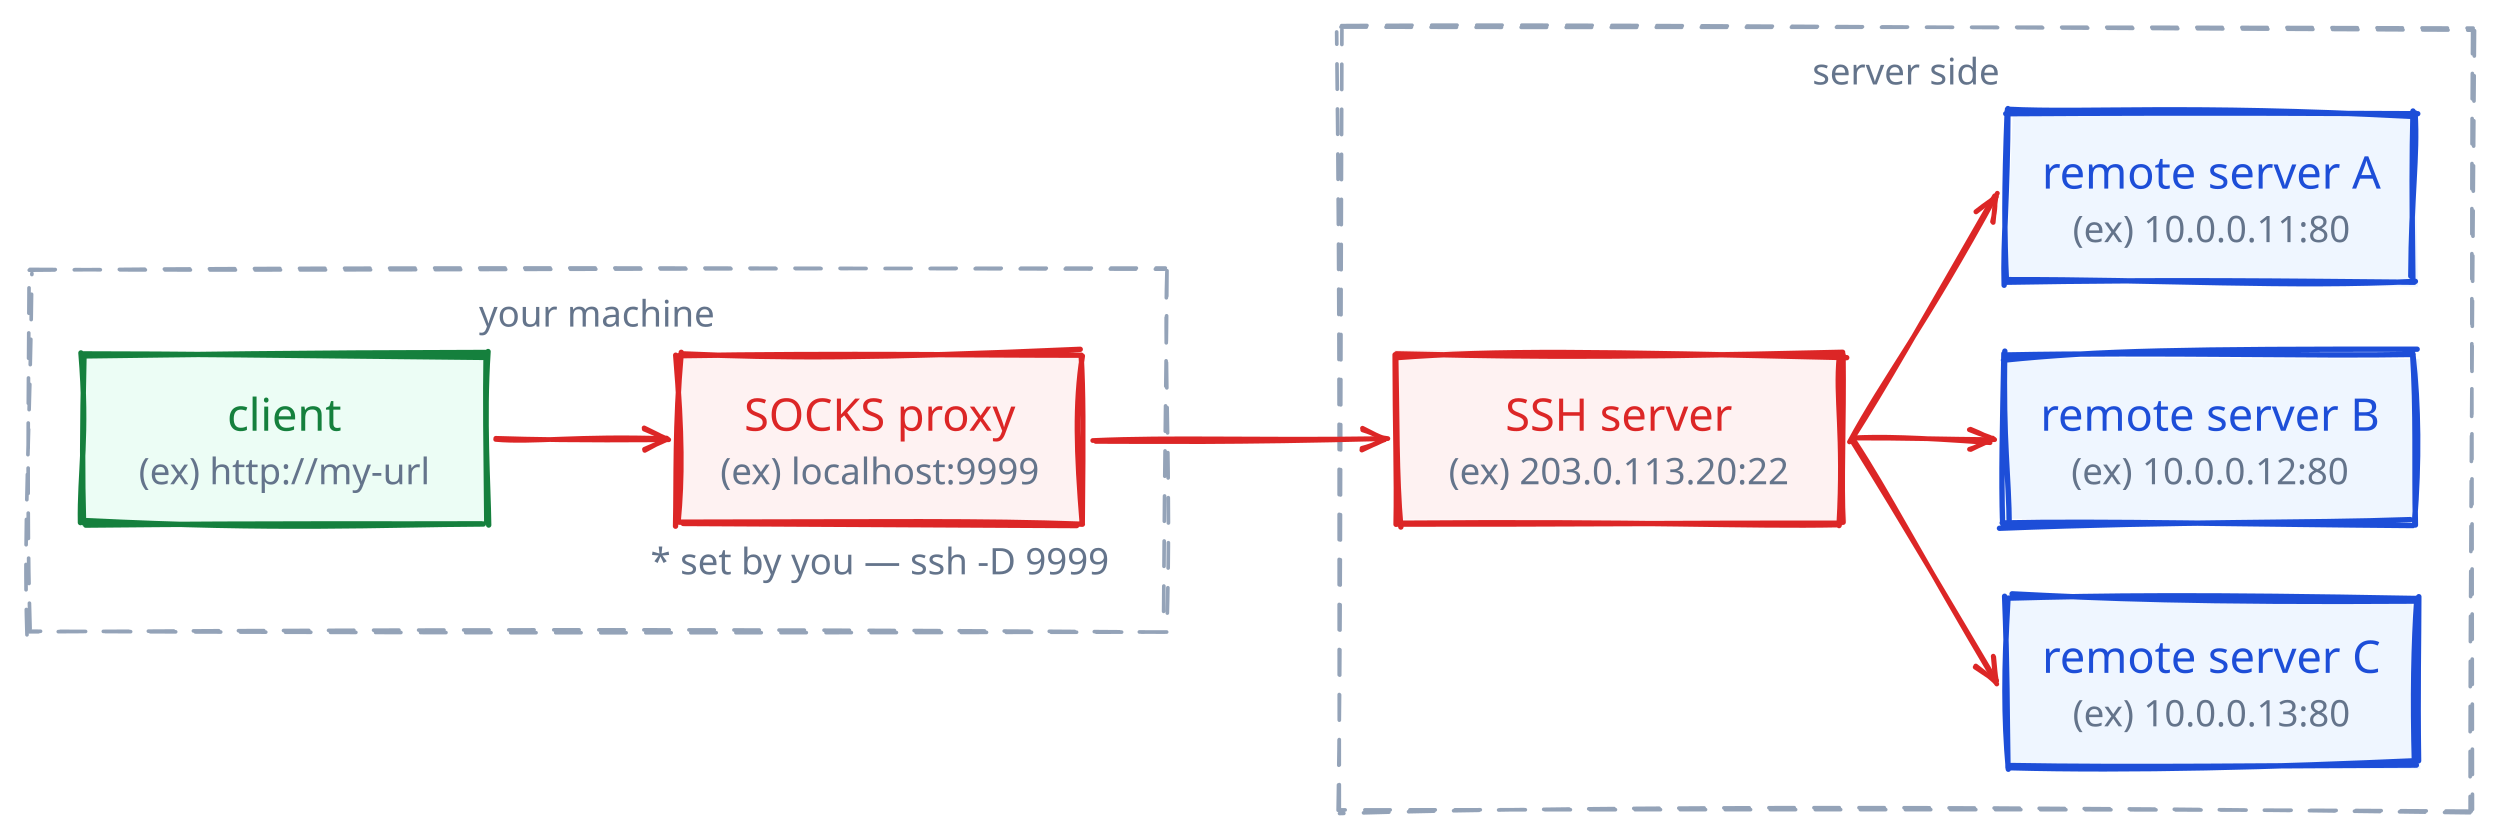
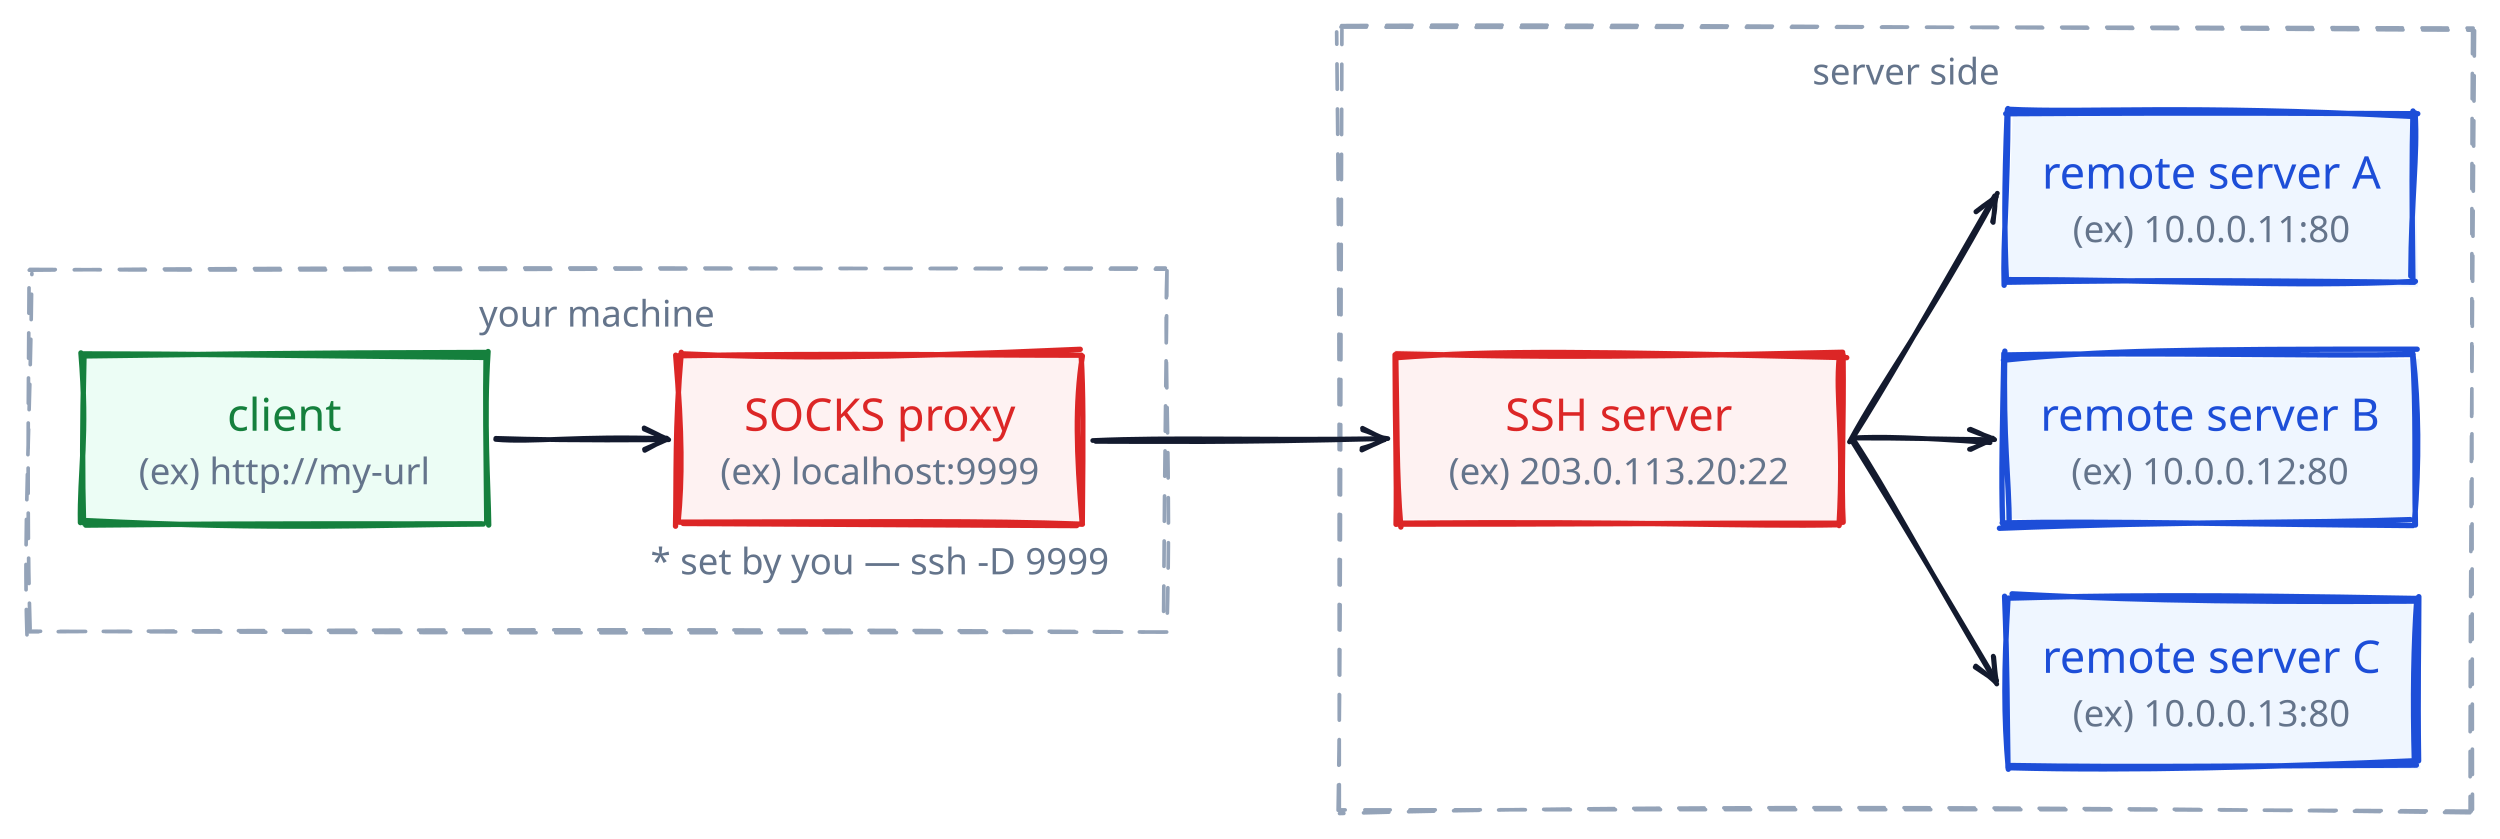
<svg xmlns="http://www.w3.org/2000/svg" viewBox="0 0 888 298" width="888" height="298" role="img" aria-label="ssh -D starts a SOCKS proxy on your machine; the SSH server opens a new connection per request" font-family="Gaegu, ui-rounded, sans-serif" text-anchor="middle" preserveAspectRatio="xMidYMid meet">
  <path d="M10.632 95.696 C96.728 96.295, 182.8 95.43, 413.917 95.209 M10.394 95.971 C139.205 94.67, 268.606 95.272, 413.522 95.621 M414.483 96.775 C413.411 129.88, 416.114 168.538, 414.503 223.135 M414.516 96.166 C414.392 123.429, 413.741 150.81, 413.265 223.792 M413.698 224.535 C306.532 223.714, 197.666 223.243, 10.465 224.418 M414.397 224.496 C294.257 224.768, 174.495 225.025, 10.257 224.21 M9.582 225.493 C8.306 186.847, 10.726 152.856, 11.325 97.108 M10.693 223.248 C9.892 196.841, 9.787 170.455, 10.353 95.722" fill="none" stroke="#94a3b8" stroke-width="1.3" stroke-linecap="round" stroke-linejoin="round" stroke-dasharray="9 7" />
  <text x="212" y="116" font-size="13" fill="#64748b">your machine</text>
  <path d="M476.548 9.099 C560.135 8.473, 643.651 9.599, 878.326 10.724 M476.313 9.616 C588.696 9.972, 700.705 9.301, 878.45 9.978 M878.947 10.899 C878.233 109.702, 877.297 209.878, 877.392 288.39 M878.281 10.099 C877.728 83.075, 878.081 156.993, 878.218 287.514 M877.306 288.684 C726.519 286.487, 573.27 285.992, 475.801 288.956 M877.799 288.121 C772.287 287.453, 666.886 287.484, 476.06 287.681 M475.725 287.699 C475.551 200.331, 476.057 115.965, 474.78 11.356 M475.309 287.802 C476.266 231.937, 476.054 175.359, 476.644 10.601" fill="none" stroke="#94a3b8" stroke-width="1.3" stroke-linecap="round" stroke-linejoin="round" stroke-dasharray="9 7" />
  <text x="677" y="30" font-size="13" fill="#64748b">server side</text>
  <path d="M30.134 126.564 L173.378 124.374 L173.769 187.153 L28.38 187.095" fill="#ecfdf5" />
  <path d="M29.608 125.698 C62.56 125.713, 99.187 126.168, 171.435 126.947 M29.665 126.431 C67.051 125.963, 101.832 125.336, 172.424 125.194 M173.363 124.868 C171.735 149.167, 173.411 171.904, 173.586 186.502 M172.647 125.637 C172.401 142.249, 172.583 156.429, 172.886 185.478 M171.671 186.122 C134.816 186.31, 99.317 188.346, 30.835 184.926 M171.079 186.055 C137.782 186.223, 103.15 185.801, 30.456 186.527 M28.569 185.627 C28.262 168.212, 31.194 154.648, 28.748 125.354 M29.686 185.732 C29.211 169.573, 29.231 152.416, 29.843 126.154" fill="none" stroke="#15803d" stroke-width="1.9" stroke-linecap="round" stroke-linejoin="round" />
  <text x="101" y="153" font-size="16" fill="#15803d">client</text>
  <text x="101" y="172" font-size="13" fill="#64748b">(ex) http://my-url</text>
  <path d="M239.482 126.553 L382.939 125.005 L383.883 186.009 L241.023 185.487" fill="#fef2f2" />
  <path d="M242.913 125.703 C276.826 127.208, 309.897 127.37, 383.698 124.074 M240.987 126.355 C297.907 125.418, 354.986 126.225, 384.082 126.161 M384.456 126.462 C381.843 143.713, 382.314 160.179, 384.417 186.189 M384.061 126.958 C384.701 138.692, 384.79 151.406, 384.427 185.951 M382.437 186.691 C345.376 186.521, 310.858 186.332, 242.687 185.941 M384.47 186.195 C348.741 184.876, 314.366 185.391, 241.322 185.473 M239.949 186.904 C240.323 169.88, 239.671 151.285, 241.987 125.145 M240.867 185.437 C242.334 169.907, 242.359 154.71, 240.006 126.167" fill="none" stroke="#dc2626" stroke-width="1.9" stroke-linecap="round" stroke-linejoin="round" />
  <text x="312.5" y="153" font-size="16" fill="#dc2626">SOCKS proxy</text>
  <text x="312.5" y="172" font-size="13" fill="#64748b">(ex) localhost:9999</text>
  <text x="312.5" y="204" font-size="13" fill="#64748b">* set by you — ssh -D 9999</text>
  <path d="M495.271 124.324 L653.432 124.947 L655.968 185.276 L496.216 184.544" fill="#fef2f2" />
  <path d="M495.737 127.06 C531.673 124.328, 566.47 124.86, 655.959 127.037 M496.025 125.677 C526.905 126.281, 559.099 127.504, 654.496 125.124 M653.342 126.541 C651.87 141.514, 655.067 153.888, 653.229 186.688 M654.658 125.977 C654.968 149.354, 653.907 172.875, 654.682 185.505 M653.154 186.38 C620.43 187.049, 585.955 185.103, 496.222 185.84 M653.737 185.832 C602.283 185.759, 551.982 186.254, 496.205 186.167 M497.584 187.207 C495.944 169.097, 496.245 147.7, 495.8 127.64 M495.874 186.245 C496.224 169.46, 495.554 152.117, 495.529 126.024" fill="none" stroke="#dc2626" stroke-width="1.9" stroke-linecap="round" stroke-linejoin="round" />
  <text x="575" y="153" font-size="16" fill="#dc2626">SSH server</text>
  <text x="575" y="172" font-size="13" fill="#64748b">(ex) 203.0.113.20:22</text>
  <path d="M714.931 41.381 L857.635 40.507 L858.861 101.872 L712.409 100.018" fill="#eff6ff" />
  <path d="M713.052 38.805 C741.876 40.228, 775.186 37.099, 856.348 41.324 M712.439 40.405 C746.406 40.212, 778.192 39.989, 858.791 40.39 M857.845 40.088 C858.774 55.671, 856.457 69.48, 856.315 98.067 M857.093 39.434 C856.719 55.645, 856.655 68.919, 857.069 99.987 M857.95 99.941 C813.69 102.183, 767.43 99.226, 712.751 99.327 M857.519 100.263 C814.255 99.889, 768.129 99.246, 712.937 100.248 M711.867 101.327 C711.424 85.094, 713.146 69.584, 713.225 38.562 M712.715 100.021 C711.916 84.279, 711.881 67.057, 712.955 39.46" fill="none" stroke="#1d4ed8" stroke-width="1.9" stroke-linecap="round" stroke-linejoin="round" />
  <text x="785.5" y="67" font-size="16" fill="#1d4ed8">remote server A</text>
  <text x="785.5" y="86" font-size="13" fill="#64748b">(ex) 10.0.0.11:80</text>
  <path d="M713.171 127.039 L859.429 127.492 L858.896 187.162 L710.129 184.166" fill="#eff6ff" />
  <path d="M711.621 127.947 C745.255 124.478, 776.95 123.973, 858.572 124.041 M712.636 126.075 C767.399 125.033, 821.654 126.56, 857.137 125.904 M856.886 124.494 C858.339 146.651, 857.513 166.024, 857.96 186.485 M857.101 126.075 C859.121 144.009, 859.329 164.055, 857.639 185.237 M856.147 184.564 C818.84 185.946, 775.912 185.044, 710.205 187.644 M857.087 186.678 C801.031 186.253, 744.846 184.983, 711.18 185.745 M713.687 187.105 C713.592 168.981, 711.424 156.76, 712.121 124.714 M711.327 185.961 C710.792 169.058, 711.274 151.776, 711.773 125.587" fill="none" stroke="#1d4ed8" stroke-width="1.9" stroke-linecap="round" stroke-linejoin="round" />
  <text x="785" y="153" font-size="16" fill="#1d4ed8">remote server B</text>
  <text x="785" y="172" font-size="13" fill="#64748b">(ex) 10.0.0.12:80</text>
  <path d="M713.643 213.106 L856.673 212.284 L859.705 273.274 L713.468 271.823" fill="#eff6ff" />
  <path d="M714.695 210.927 C745.603 212.52, 780.084 214.047, 858.93 213.516 M712.477 212.49 C747.635 211.505, 781.722 211.141, 858.238 212.576 M859.168 211.939 C859.159 227.317, 858.716 244.347, 859.088 270.244 M858.455 212.447 C857.343 228.7, 856.933 247.352, 857.608 271.798 M859.077 270.164 C808.055 272.447, 756.692 273.864, 714.046 272.705 M858.299 271.775 C808.184 271.903, 758.415 272.683, 713.578 271.902 M713.36 273.235 C711.703 254.794, 711.826 237.528, 713.196 213.327 M713.236 272.647 C712.917 254.633, 713.008 236.421, 712.028 211.785" fill="none" stroke="#1d4ed8" stroke-width="1.9" stroke-linecap="round" stroke-linejoin="round" />
  <text x="785.5" y="239" font-size="16" fill="#1d4ed8">remote server C</text>
  <text x="785.5" y="258" font-size="13" fill="#64748b">(ex) 10.0.0.13:80</text>
-   <path d="M176.068 156.078 C189.551 157.263, 204.784 154.709, 236.933 155.809 M176.114 155.694 C189.311 156.112, 203.649 156.442, 237.53 156.203" fill="none" stroke="#dc2626" stroke-width="1.7" stroke-linecap="round" stroke-linejoin="round" />
-   <path d="M236.779 156.149 C235.547 155.295, 232.992 154.006, 228.793 151.993 M237.029 155.977 C234.978 154.974, 233.191 154.299, 228.84 152.419" fill="none" stroke="#dc2626" stroke-width="1.7" stroke-linecap="round" stroke-linejoin="round" />
-   <path d="M236.739 155.596 C235.254 156.765, 233.384 157.538, 229.02 159.977 M237.113 155.951 C235.011 157.007, 232.485 158.035, 228.924 159.587" fill="none" stroke="#dc2626" stroke-width="1.7" stroke-linecap="round" stroke-linejoin="round" />
-   <path d="M656.931 156.97 C669.098 134.427, 683.634 116.178, 709.451 68.639 M658.106 155.556 C669.778 137.185, 681.036 117.335, 708.496 69.562" fill="none" stroke="#dc2626" stroke-width="1.7" stroke-linecap="round" stroke-linejoin="round" />
-   <path d="M709.096 69.856 C707.335 71.319, 705.57 72.382, 701.873 75.278 M709.02 69.793 C707.552 71.179, 705.702 72.128, 701.838 75.196" fill="none" stroke="#dc2626" stroke-width="1.7" stroke-linecap="round" stroke-linejoin="round" />
-   <path d="M708.626 69.861 C708.599 71.584, 708.904 74.196, 707.75 78.726 M708.959 70.039 C708.558 72.552, 708.346 75.313, 707.982 79.018" fill="none" stroke="#dc2626" stroke-width="1.7" stroke-linecap="round" stroke-linejoin="round" />
-   <path d="M658.084 155.529 C667.882 155.028, 680.175 155.273, 706.866 157.245 M658.452 155.603 C675.087 155.5, 690.791 156.041, 708.503 156.166" fill="none" stroke="#dc2626" stroke-width="1.7" stroke-linecap="round" stroke-linejoin="round" />
-   <path d="M707.814 155.919 C706.429 154.923, 704.51 154.71, 699.51 152.628 M707.902 156.091 C706.011 155.298, 704.294 154.236, 699.92 152.457" fill="none" stroke="#dc2626" stroke-width="1.7" stroke-linecap="round" stroke-linejoin="round" />
-   <path d="M707.822 155.612 C706.019 156.532, 704.766 157.419, 700.013 159.653 M708.089 155.853 C705.217 157.126, 702.149 158.795, 699.567 159.584" fill="none" stroke="#dc2626" stroke-width="1.7" stroke-linecap="round" stroke-linejoin="round" />
-   <path d="M658.7 156.661 C670.308 174.264, 681.397 195.993, 709.255 242.961 M657.551 156.193 C676.602 186.803, 694.177 216.818, 709.085 241.958" fill="none" stroke="#dc2626" stroke-width="1.7" stroke-linecap="round" stroke-linejoin="round" />
-   <path d="M709.075 241.566 C708.721 239.73, 708.563 237.806, 708.168 233.386 M708.829 241.781 C708.572 239.98, 708.503 237.99, 708.001 233.078" fill="none" stroke="#dc2626" stroke-width="1.7" stroke-linecap="round" stroke-linejoin="round" />
-   <path d="M708.859 242.331 C707.411 240.972, 705.527 239.413, 701.8 236.568 M709.2 241.826 C707.445 240.997, 706.088 239.935, 701.586 236.973" fill="none" stroke="#dc2626" stroke-width="1.7" stroke-linecap="round" stroke-linejoin="round" />
-   <path d="M389.198 156.786 C411.093 156.787, 435.892 157.286, 492.967 155.788 M388.143 156.477 C416.593 155.188, 445.919 156.497, 492.034 155.79" fill="none" stroke="#dc2626" stroke-width="1.7" stroke-linecap="round" stroke-linejoin="round" />
-   <path d="M492.271 155.677 C489.851 155.511, 488.907 154.164, 484.04 152.701 M491.825 156.182 C489.02 154.577, 486.317 153.389, 483.964 152.12" fill="none" stroke="#dc2626" stroke-width="1.7" stroke-linecap="round" stroke-linejoin="round" />
-   <path d="M491.591 156.247 C490.115 156.752, 488.349 158.08, 483.797 159.233 M492.134 155.789 C489.249 157.24, 486.234 158.704, 483.728 159.864" fill="none" stroke="#dc2626" stroke-width="1.7" stroke-linecap="round" stroke-linejoin="round" />
+   <path d="M176.068 156.078 C189.551 157.263, 204.784 154.709, 236.933 155.809 M176.114 155.694 C189.311 156.112, 203.649 156.442, 237.53 156.203" fill="none" stroke="#131A2E" stroke-width="1.7" stroke-linecap="round" stroke-linejoin="round" />
+   <path d="M236.779 156.149 C235.547 155.295, 232.992 154.006, 228.793 151.993 M237.029 155.977 C234.978 154.974, 233.191 154.299, 228.84 152.419" fill="none" stroke="#131A2E" stroke-width="1.7" stroke-linecap="round" stroke-linejoin="round" />
+   <path d="M236.739 155.596 C235.254 156.765, 233.384 157.538, 229.02 159.977 M237.113 155.951 C235.011 157.007, 232.485 158.035, 228.924 159.587" fill="none" stroke="#131A2E" stroke-width="1.7" stroke-linecap="round" stroke-linejoin="round" />
+   <path d="M656.931 156.97 C669.098 134.427, 683.634 116.178, 709.451 68.639 M658.106 155.556 C669.778 137.185, 681.036 117.335, 708.496 69.562" fill="none" stroke="#131A2E" stroke-width="1.7" stroke-linecap="round" stroke-linejoin="round" />
+   <path d="M709.096 69.856 C707.335 71.319, 705.57 72.382, 701.873 75.278 M709.02 69.793 C707.552 71.179, 705.702 72.128, 701.838 75.196" fill="none" stroke="#131A2E" stroke-width="1.7" stroke-linecap="round" stroke-linejoin="round" />
+   <path d="M708.626 69.861 C708.599 71.584, 708.904 74.196, 707.75 78.726 M708.959 70.039 C708.558 72.552, 708.346 75.313, 707.982 79.018" fill="none" stroke="#131A2E" stroke-width="1.7" stroke-linecap="round" stroke-linejoin="round" />
+   <path d="M658.084 155.529 C667.882 155.028, 680.175 155.273, 706.866 157.245 M658.452 155.603 C675.087 155.5, 690.791 156.041, 708.503 156.166" fill="none" stroke="#131A2E" stroke-width="1.7" stroke-linecap="round" stroke-linejoin="round" />
+   <path d="M707.814 155.919 C706.429 154.923, 704.51 154.71, 699.51 152.628 M707.902 156.091 C706.011 155.298, 704.294 154.236, 699.92 152.457" fill="none" stroke="#131A2E" stroke-width="1.7" stroke-linecap="round" stroke-linejoin="round" />
+   <path d="M707.822 155.612 C706.019 156.532, 704.766 157.419, 700.013 159.653 M708.089 155.853 C705.217 157.126, 702.149 158.795, 699.567 159.584" fill="none" stroke="#131A2E" stroke-width="1.7" stroke-linecap="round" stroke-linejoin="round" />
+   <path d="M658.7 156.661 C670.308 174.264, 681.397 195.993, 709.255 242.961 M657.551 156.193 C676.602 186.803, 694.177 216.818, 709.085 241.958" fill="none" stroke="#131A2E" stroke-width="1.7" stroke-linecap="round" stroke-linejoin="round" />
+   <path d="M709.075 241.566 C708.721 239.73, 708.563 237.806, 708.168 233.386 M708.829 241.781 C708.572 239.98, 708.503 237.99, 708.001 233.078" fill="none" stroke="#131A2E" stroke-width="1.7" stroke-linecap="round" stroke-linejoin="round" />
+   <path d="M708.859 242.331 C707.411 240.972, 705.527 239.413, 701.8 236.568 M709.2 241.826 C707.445 240.997, 706.088 239.935, 701.586 236.973" fill="none" stroke="#131A2E" stroke-width="1.7" stroke-linecap="round" stroke-linejoin="round" />
+   <path d="M389.198 156.786 C411.093 156.787, 435.892 157.286, 492.967 155.788 M388.143 156.477 C416.593 155.188, 445.919 156.497, 492.034 155.79" fill="none" stroke="#131A2E" stroke-width="1.7" stroke-linecap="round" stroke-linejoin="round" />
+   <path d="M492.271 155.677 C489.851 155.511, 488.907 154.164, 484.04 152.701 M491.825 156.182 C489.02 154.577, 486.317 153.389, 483.964 152.12" fill="none" stroke="#131A2E" stroke-width="1.7" stroke-linecap="round" stroke-linejoin="round" />
+   <path d="M491.591 156.247 C490.115 156.752, 488.349 158.08, 483.797 159.233 M492.134 155.789 C489.249 157.24, 486.234 158.704, 483.728 159.864" fill="none" stroke="#131A2E" stroke-width="1.7" stroke-linecap="round" stroke-linejoin="round" />
</svg>
